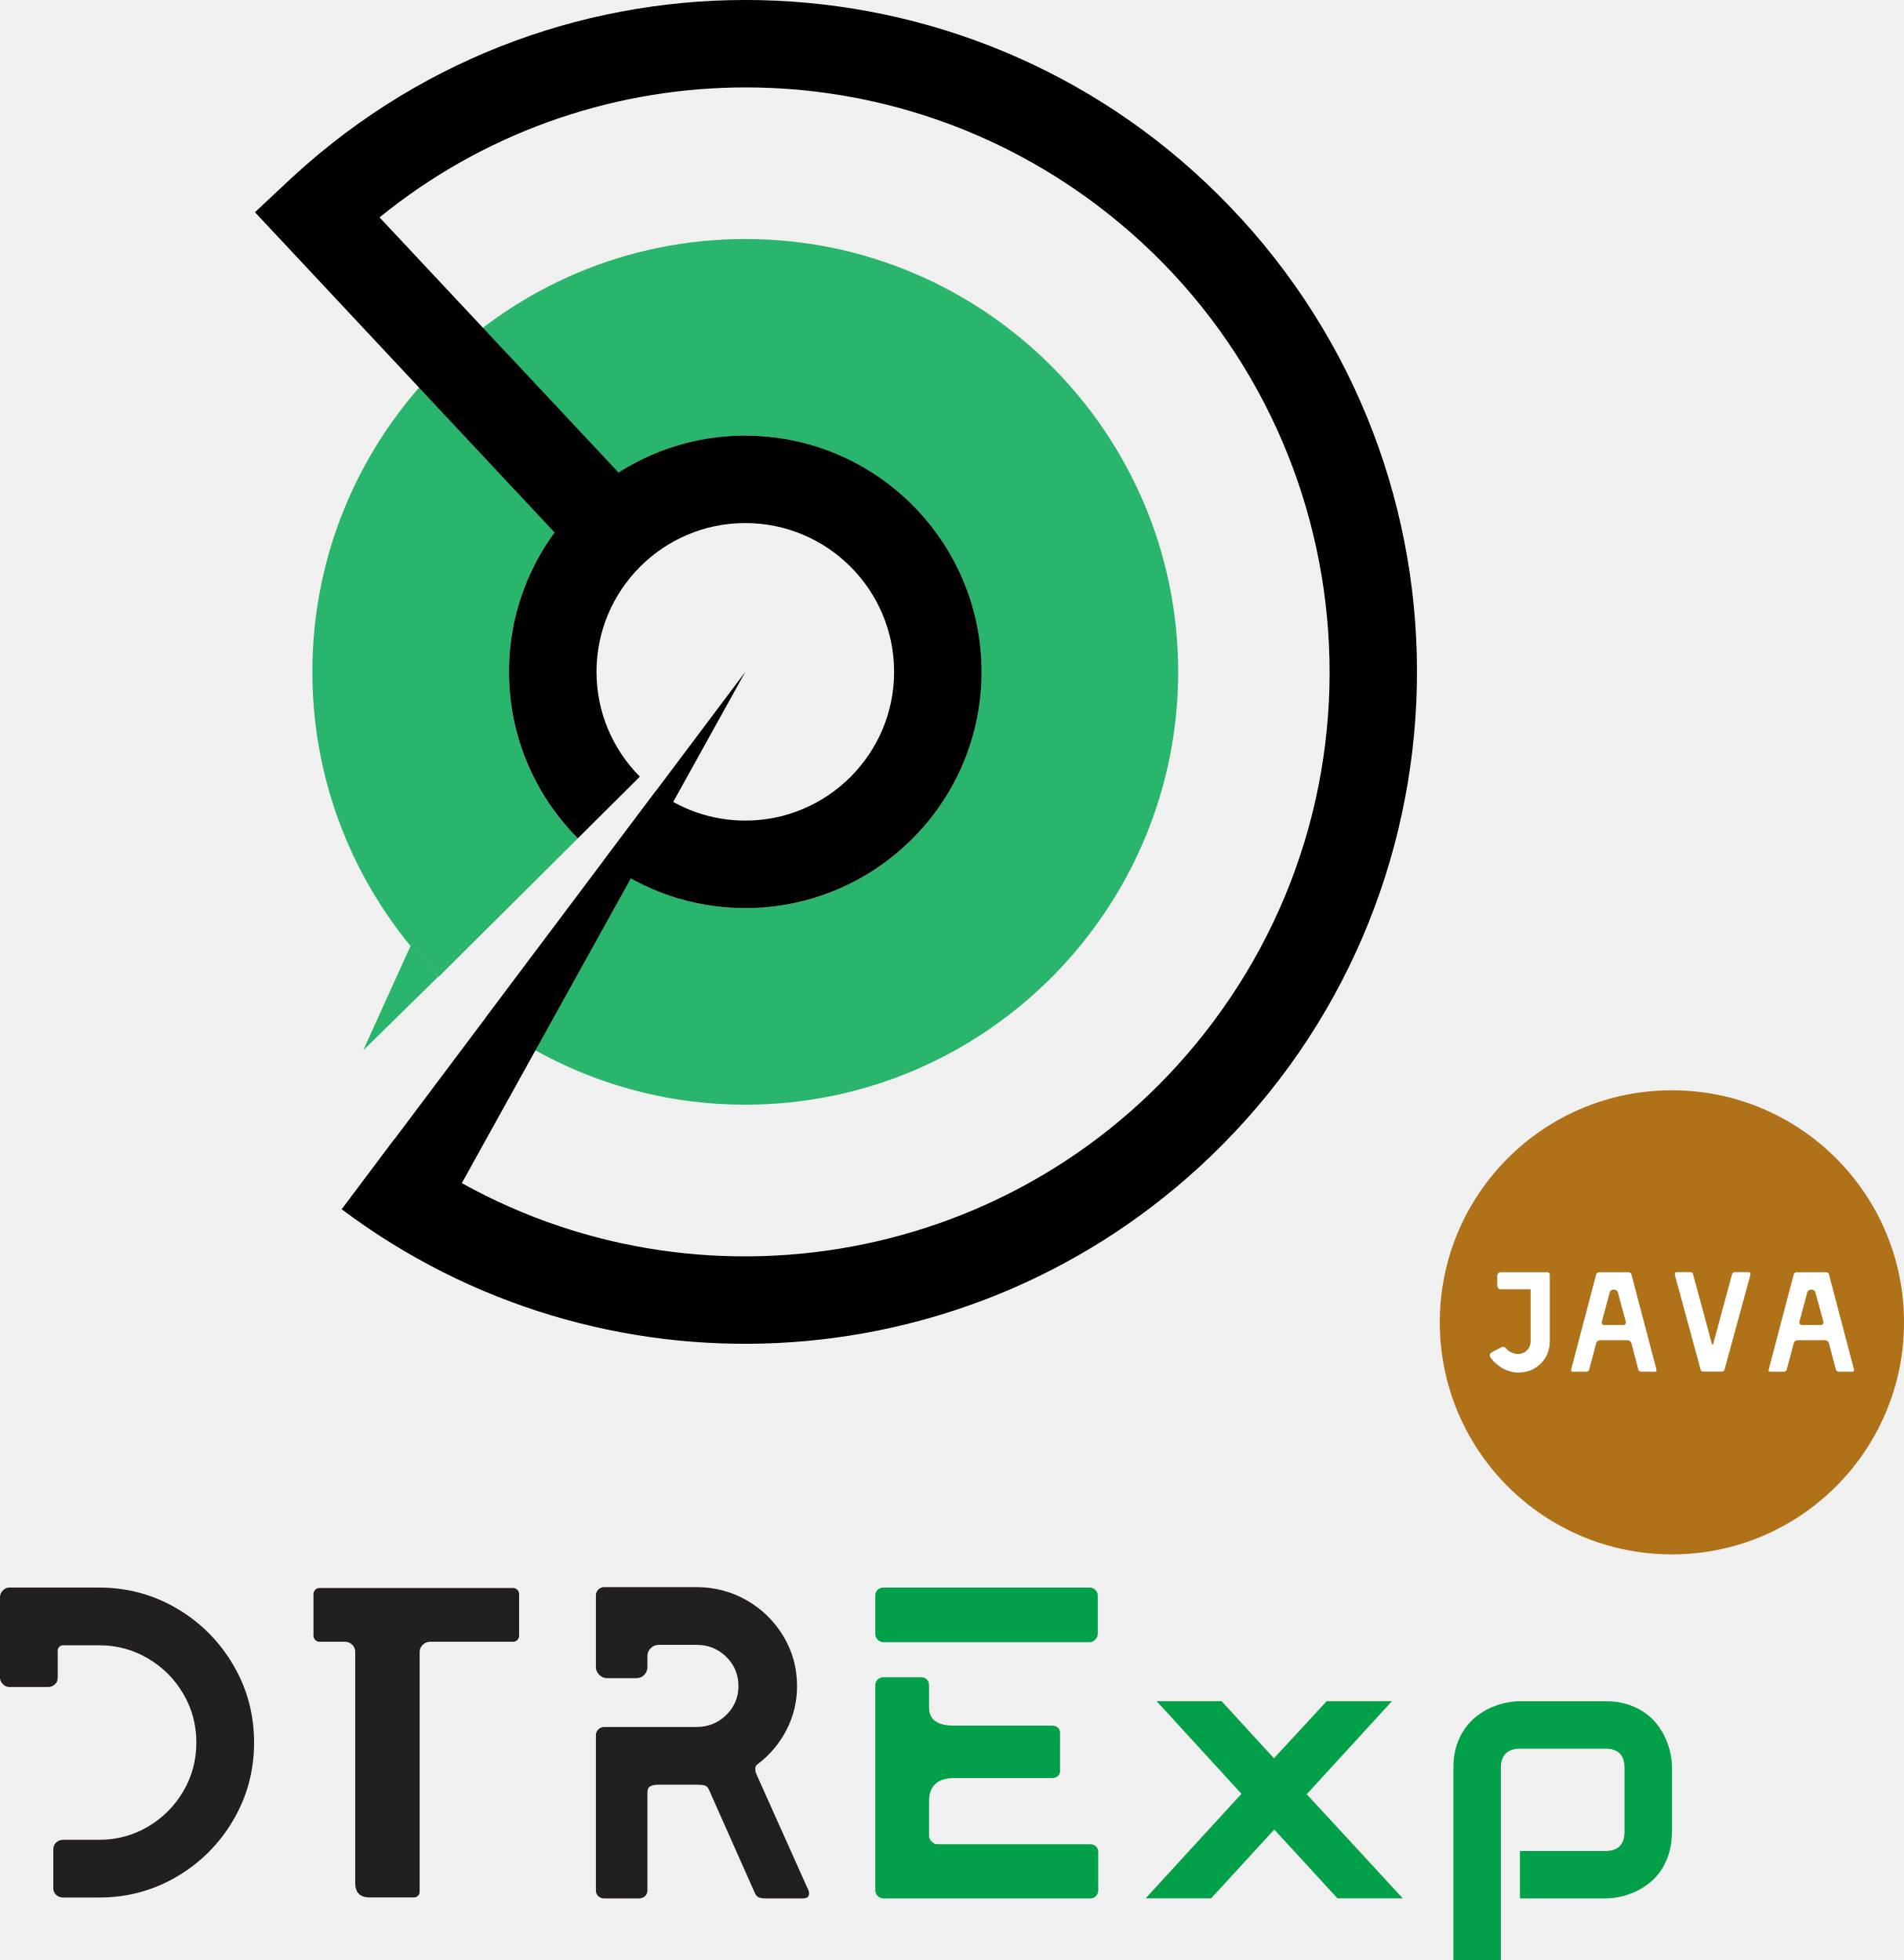
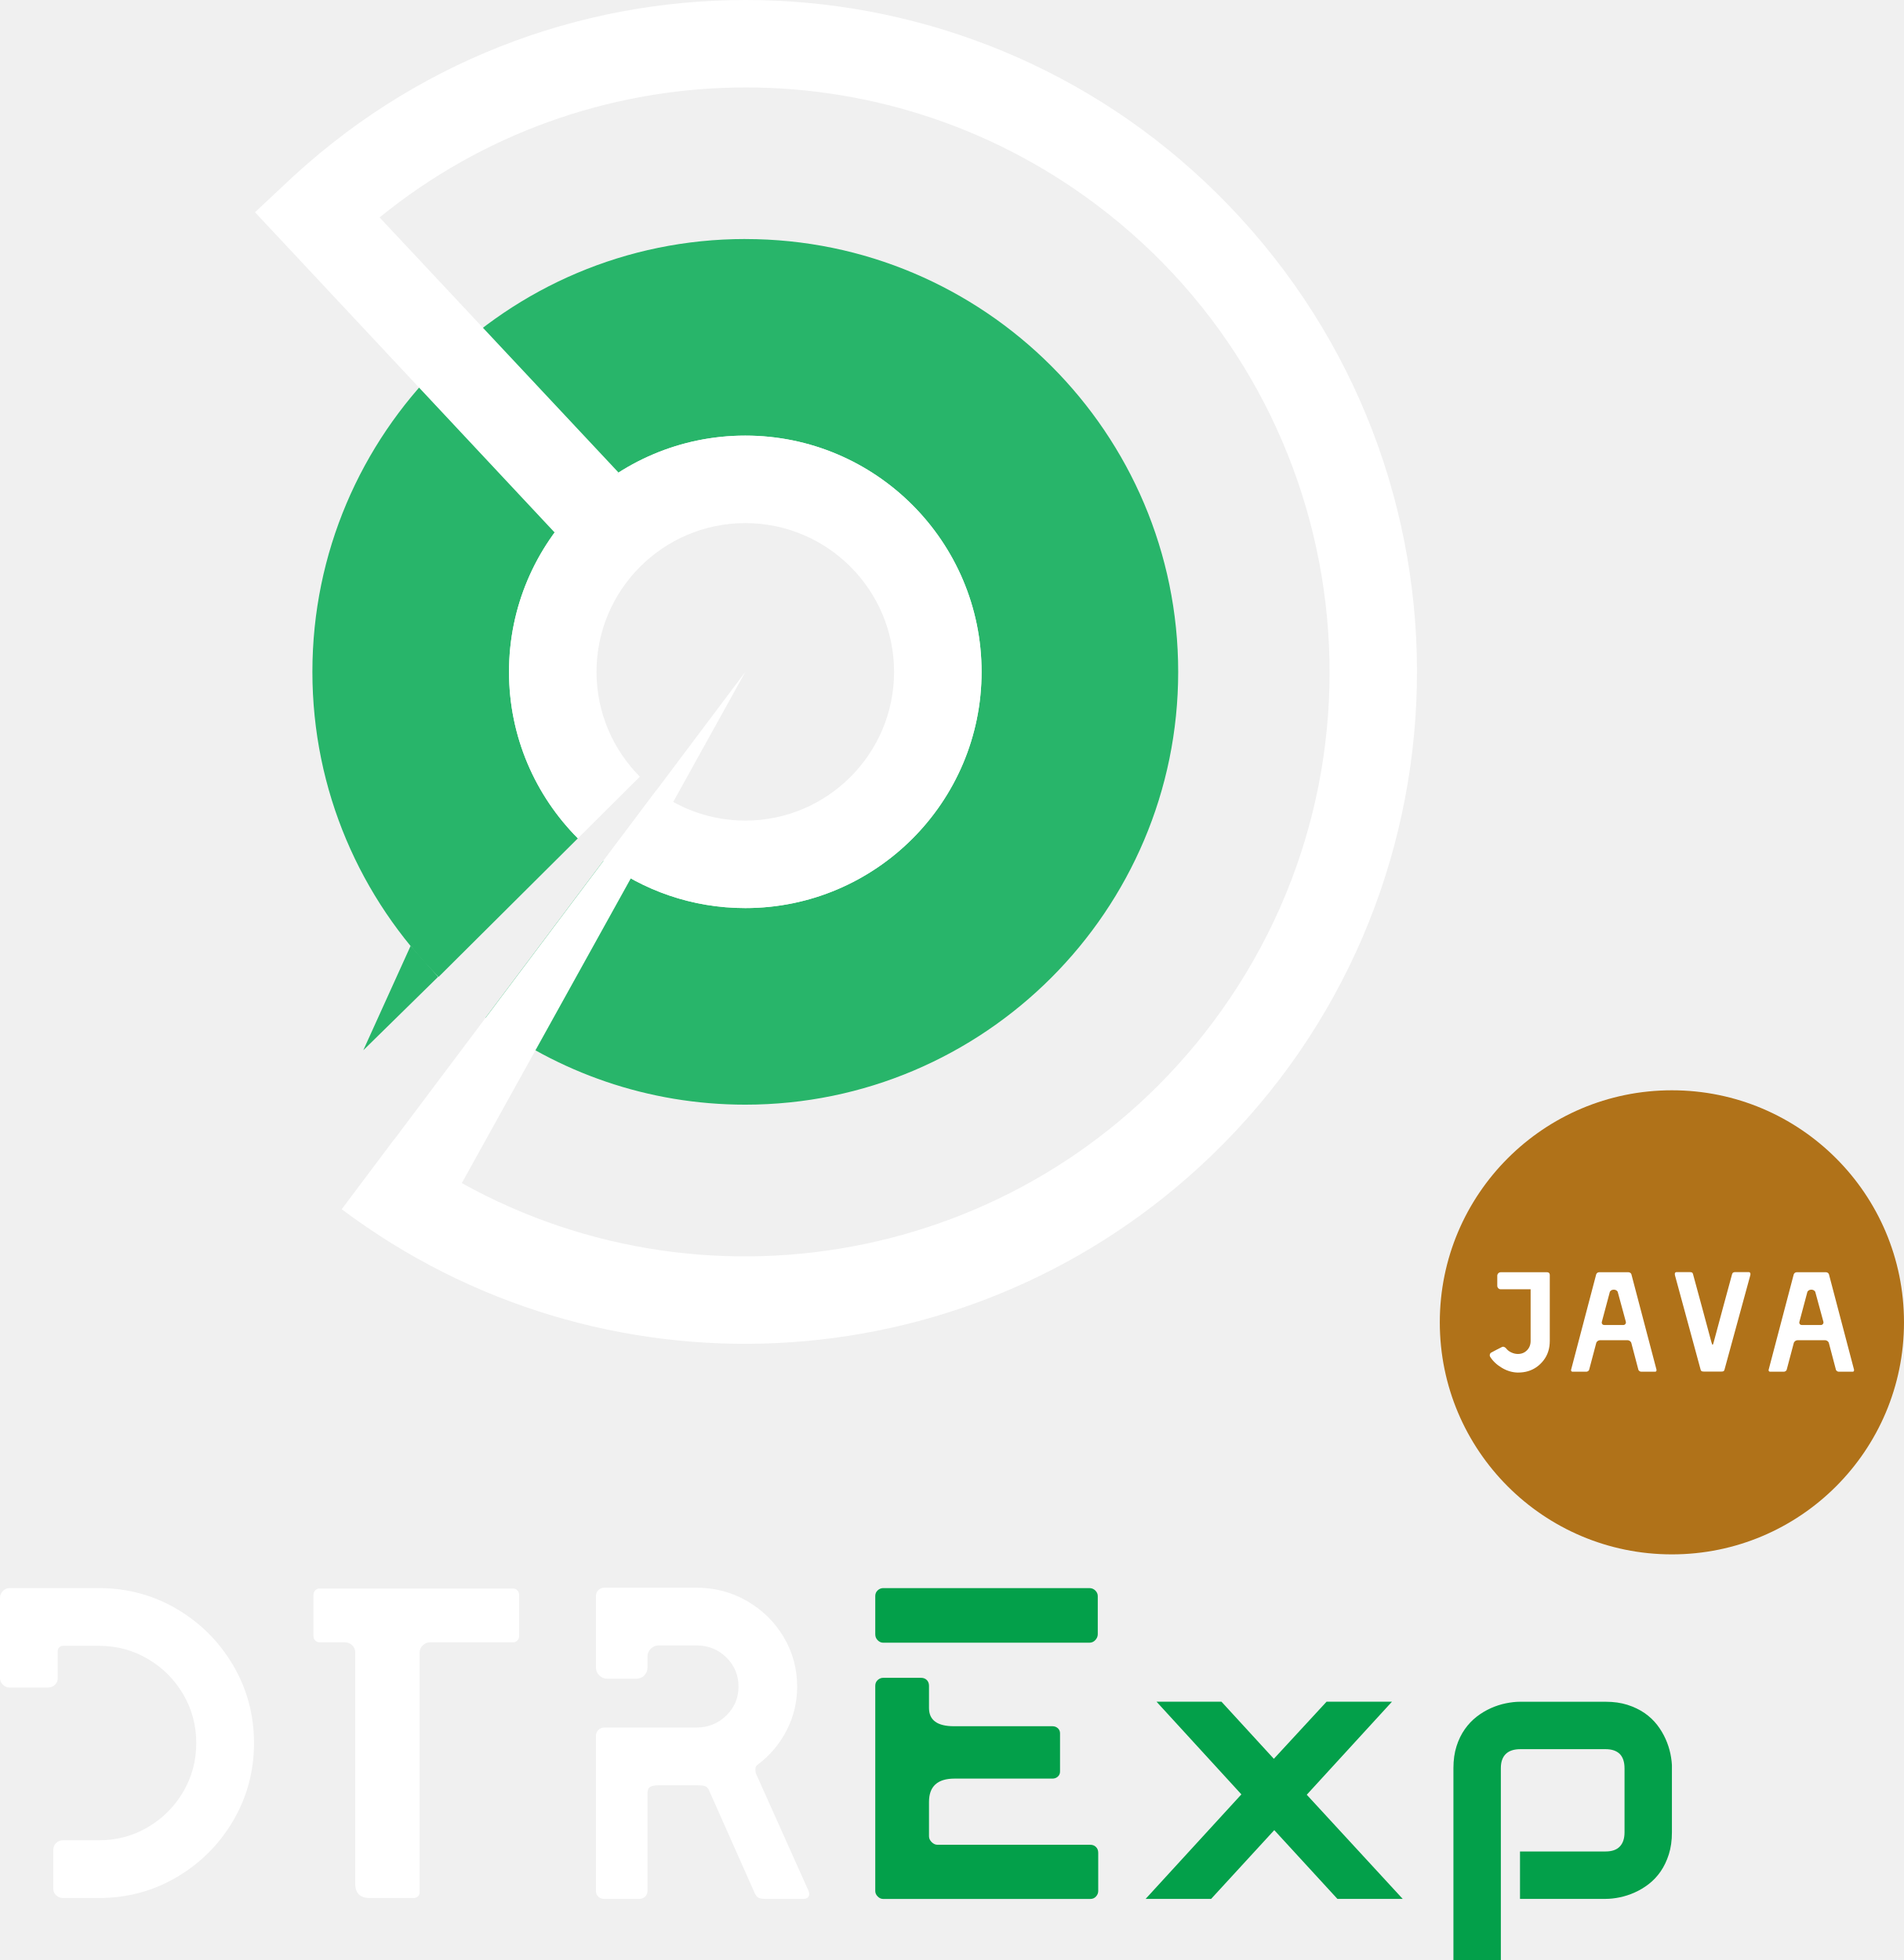
<svg xmlns="http://www.w3.org/2000/svg" viewBox="0 0 407.67 419.76">
-   <defs>
-     <style>
+   <svg x="54.6" y="0" width="248.8" height="287.8" viewBox="0 0 380.44 440.07">
+     <defs>
+       <style>
+       .st0 {
+         fill: #fff;
+       }
+ 
+       .st1 {
+         fill: #28b56a;
+       }
+     </style>
+     </defs>
+     <path class="st1" d="M50.95,309.74l-15.5,34.2,24.51-24.06-9.01-10.15h0Z" />
+     <path class="st1" d="M160.52,78.27c-78.15,0-141.73,63.59-141.73,141.74,0,38.94,15.79,74.26,41.3,99.91l45.61-45.38c-13.92-14-22.54-33.27-22.54-54.53,0-42.66,34.7-77.36,77.36-77.36s77.36,34.7,77.36,77.36-34.7,77.36-77.36,77.36c-17.41,0-33.49-5.78-46.43-15.52l-38.64,51.46c23.71,17.85,53.17,28.44,85.07,28.44h0c78.15,0,141.73-63.59,141.73-141.74s-63.58-141.73-141.73-141.73Z" />
+     <path class="st0" d="M322.79,71.51C243.46-15.29,110.59-23.91,21.16,50.24h0l-.04.03c-2.97,2.46-5.89,5.01-8.76,7.65L0,69.5l98.09,104.87,20.9-19.65L40.79,71.2c67.51-54.95,164.29-57.05,234.57-4.25,84.5,63.48,101.57,183.47,38.12,268-58.11,77.42-163.57,98.24-245.82,52.46l.07-.02,92.81-167.38-114.92,153.1s-.03-.02-.04-.03l-17.19,22.91s.02,0,.03.02l-.04.05.08-.02c84.6,63.49,202.39,57.77,280.44-13.63,89.66-82.01,95.88-221.21,13.89-310.9h0Z" />
+     <path class="st0" d="M160.52,142.65c-42.66,0-77.36,34.7-77.36,77.36,0,21.26,8.62,40.53,22.54,54.53l20.3-20.2c-8.76-8.81-14.19-20.95-14.19-34.33,0-26.86,21.85-48.71,48.71-48.71s48.71,21.85,48.71,48.71-21.85,48.71-48.71,48.71c-10.96,0-21.09-3.64-29.23-9.77l-17.2,22.9c12.94,9.74,29.02,15.52,46.43,15.52,42.66,0,77.36-34.7,77.36-77.36s-34.7-77.36-77.36-77.36Z" />
+   </svg>
+   <svg x="0" y="340" width="357.98" height="79.9" viewBox="0 0 471.36 105.15">
+     <defs>
+       <style>
      .cls-1 {
-         fill: #29b56b;
+         fill: #03a04a;
      }

      .cls-2 {
-         fill: #010101;
-       }
- 
-       .cls-3 {
-         fill: #231f20;
-       }
- 
-       .cls-4 {
-         fill: #03a04a;
+         fill: #fff;
      }
    </style>
-   </defs>
-   <g id="text">
-     <g>
-       <path class="cls-3" d="M11.41,404.38L11.41,396.11Q11.41,395.16 12.03,394.59Q12.65,394.02 13.50,394.02L21.21,394.02Q26.91,394.02 31.67,391.21Q36.43,388.41 39.23,383.65Q42.04,378.90 42.04,373.19Q42.04,367.48 39.23,362.73Q36.43,357.97 31.67,355.17Q26.91,352.36 21.21,352.36L13.50,352.36Q13.03,352.36 12.70,352.70Q12.36,353.03 12.36,353.50L12.36,359.31Q12.36,360.16 11.75,360.73Q11.13,361.30 10.27,361.30L2.00,361.30Q1.24,361.30 0.62,360.68Q0.00,360.07 0.00,359.31L0.00,342.09Q0.00,341.24 0.62,340.62Q1.24,340.00 2.00,340.00L21.21,340.00Q30.24,340.00 37.85,344.47Q45.46,348.94 49.93,356.55Q54.40,364.16 54.40,373.19Q54.40,382.22 49.93,389.83Q45.46,397.44 37.85,401.91Q30.24,406.38 21.21,406.38L13.50,406.38Q12.65,406.38 12.03,405.81Q11.41,405.24 11.41,404.38Z" />
-       <path class="cls-3" d="M76.06,403.27L76.06,353.79Q76.06,352.84 75.39,352.22Q74.73,351.60 73.78,351.60L68.36,351.60Q67.88,351.60 67.50,351.22Q67.12,350.84 67.12,350.27L67.12,341.43Q67.12,340.86 67.50,340.48Q67.88,340.10 68.36,340.10L109.91,340.10Q110.39,340.10 110.77,340.48Q111.15,340.86 111.15,341.43L111.15,350.27Q111.15,350.84 110.77,351.22Q110.39,351.60 109.91,351.60L92.13,351.60Q91.18,351.60 90.51,352.27Q89.85,352.93 89.85,353.79L89.85,405.12Q89.85,405.69 89.47,406.03Q89.09,406.36 88.61,406.36L79.15,406.36Q76.06,406.36 76.06,403.27Z" />
-       <path class="cls-3" d="M127.59,404.86L127.59,371.67Q127.59,370.90 128.11,370.38Q128.64,369.86 129.40,369.86L149.08,369.86Q152.88,369.86 155.50,367.29Q158.11,364.72 158.11,361.11Q158.11,357.40 155.50,354.83Q152.88,352.26 149.08,352.26L141.09,352.26Q140.05,352.26 139.33,352.98Q138.62,353.69 138.62,354.64L138.62,357.02Q138.62,357.97 137.95,358.68Q137.29,359.40 136.24,359.40L129.97,359.40Q129.02,359.40 128.30,358.68Q127.59,357.97 127.59,357.02L127.59,341.71Q127.59,340.95 128.11,340.42Q128.64,339.90 129.40,339.90L149.08,339.90Q154.97,339.90 159.92,342.75Q164.86,345.61 167.76,350.46Q170.66,355.31 170.66,361.11Q170.66,366.05 168.43,370.43Q166.19,374.80 162.30,377.75Q161.72,378.13 161.72,378.70Q161.72,379.27 161.82,379.65L172.85,404.29Q173.23,404.95 173.23,405.52Q173.23,406.57 171.90,406.57L164.10,406.57Q163.06,406.57 162.53,406.38Q162.01,406.19 161.63,405.43L151.74,383.17Q151.46,382.60 150.98,382.41Q150.51,382.22 149.08,382.22L141.00,382.22Q139.86,382.22 139.24,382.56Q138.62,382.89 138.62,383.93L138.62,404.86Q138.62,405.62 138.10,406.09Q137.57,406.57 136.81,406.57L129.40,406.57Q128.64,406.57 128.11,406.09Q127.59,405.62 127.59,404.86Z" />
-       <path class="cls-4" d="M187.41,349.88L187.41,341.70Q187.41,340.94 187.93,340.47Q188.46,339.99 189.12,339.99L233.25,339.99Q234.01,339.99 234.53,340.51Q235.05,341.04 235.05,341.70L235.05,349.88Q235.05,350.55 234.53,351.12Q234.01,351.69 233.25,351.69L189.12,351.69Q188.46,351.69 187.93,351.17Q187.41,350.64 187.41,349.88ZM187.41,404.86L187.41,360.92Q187.41,360.15 187.93,359.68Q188.46,359.20 189.12,359.20L197.21,359.20Q197.97,359.20 198.44,359.68Q198.92,360.15 198.92,360.92L198.92,365.68Q198.92,369.57 204.25,369.57L225.35,369.57Q226.02,369.57 226.50,370.00Q226.97,370.43 226.97,371.09L226.97,379.27Q226.97,379.94 226.50,380.37Q226.02,380.79 225.35,380.79L204.39,380.79Q198.92,380.79 198.92,385.79L198.92,393.16Q198.92,393.82 199.49,394.40Q200.06,394.97 200.72,394.97L233.44,394.97Q234.20,394.97 234.67,395.44Q235.15,395.92 235.15,396.68L235.15,404.86Q235.15,405.52 234.67,406.05Q234.20,406.57 233.44,406.57L189.12,406.57Q188.46,406.57 187.93,406.05Q187.41,405.52 187.41,404.86Z" />
-       <path class="cls-4" d="M298.03,364.33l-18.24,19.92,20.55,22.3h-13.98l-13.52-14.73-13.52,14.73h-14.02l20.51-22.38-18.16-19.84h13.91l11.21,12.23,11.29-12.23h13.98Z" />
-       <path class="cls-4" d="M357.98,392.3c0,1.75-.22,3.31-.66,4.71-.44,1.39-1.03,2.62-1.76,3.67-.73,1.05-1.58,1.95-2.54,2.7-.96.74-1.97,1.35-3.03,1.82s-2.12.81-3.18,1.04c-1.07.22-2.08.33-3.05.33h-18.32v-10.16h18.32c1.35,0,2.37-.35,3.05-1.05.68-.7,1.02-1.72,1.02-3.05v-13.67c0-1.41-.35-2.45-1.04-3.12-.69-.68-1.7-1.02-3.03-1.02h-18.24c-1.38,0-2.42.35-3.12,1.04-.7.69-1.05,1.7-1.05,3.03v41.21h-10.16v-41.21c0-1.74.22-3.31.66-4.69.44-1.38,1.04-2.6,1.78-3.65s1.59-1.95,2.56-2.7c.96-.74,1.97-1.35,3.03-1.82s2.12-.81,3.2-1.04c1.08-.22,2.09-.33,3.03-.33h18.32c1.74,0,3.31.22,4.69.66,1.38.44,2.6,1.03,3.65,1.76,1.05.73,1.95,1.58,2.7,2.54.74.96,1.35,1.97,1.82,3.03s.81,2.12,1.04,3.18c.22,1.07.33,2.08.33,3.05v13.75Z" />
-     </g>
-   </g>
-   <g id="mark">
-     <g>
-       <path class="cls-1" d="M87.91,202.57l-10.14,22.37,16.03-15.74-5.89-6.64h0Z" />
-       <path class="cls-1" d="M159.57,51.19c-51.11,0-92.69,41.59-92.69,92.7,0,25.47,10.33,48.57,27.01,65.34l29.83-29.68c-9.1-9.16-14.74-21.76-14.74-35.66,0-27.9,22.69-50.59,50.59-50.59s50.59,22.69,50.59,50.59-22.69,50.59-50.59,50.59c-11.39,0-21.9-3.78-30.37-10.15l-25.27,33.65c15.51,11.67,34.77,18.6,55.64,18.6h0c51.11,0,92.69-41.59,92.69-92.7s-41.58-92.69-92.69-92.69h0Z" />
-       <path class="cls-2" d="M265.69,46.77C213.81-10,126.91-15.64,68.43,32.86h0l-.03.02c-1.94,1.61-3.85,3.28-5.73,5l-8.08,7.57,64.15,68.58,13.67-12.85-51.14-54.62c44.15-35.94,107.44-37.31,153.41-2.78,55.26,41.52,66.43,119.99,24.93,175.27-38,50.63-106.97,64.25-160.77,34.31h.05s60.7-109.48,60.7-109.48l-75.16,100.13s-.02-.01-.03-.02l-11.24,14.98s.01,0,.02.01l-.03.03h.05c55.33,41.51,132.36,37.77,183.41-8.93,58.64-53.63,62.71-144.67,9.08-203.33h0Z" />
-       <path class="cls-2" d="M159.57,93.29c-27.9,0-50.59,22.69-50.59,50.59,0,13.9,5.64,26.51,14.74,35.66l13.28-13.21c-5.73-5.76-9.28-13.7-9.28-22.45,0-17.57,14.29-31.86,31.86-31.86s31.86,14.29,31.86,31.86-14.29,31.86-31.86,31.86c-7.17,0-13.79-2.38-19.12-6.39l-11.25,14.98c8.46,6.37,18.98,10.15,30.37,10.15,27.9,0,50.59-22.69,50.59-50.59s-22.69-50.59-50.59-50.59h0Z" />
-     </g>
-   </g>
+     </defs>
+     <path class="cls-2" d="M15.02,84.88L15.02,73.99Q15.02,72.74 15.84,71.99Q16.65,71.23 17.78,71.23L27.92,71.23Q35.43,71.23 41.69,67.54Q47.95,63.85 51.64,57.59Q55.33,51.33 55.33,43.82Q55.33,36.30 51.64,30.04Q47.95,23.78 41.69,20.09Q35.43,16.40 27.92,16.40L17.78,16.40Q17.15,16.40 16.71,16.83Q16.27,17.27 16.27,17.90L16.27,25.54Q16.27,26.66 15.46,27.41Q14.65,28.16 13.52,28.16L2.63,28.16Q1.63,28.16 0.81,27.35Q0.00,26.54 0.00,25.54L0.00,2.87Q0.00,1.75 0.81,0.93Q1.63,0.12 2.63,0.12L27.92,0.12Q39.81,0.12 49.83,6.00Q59.84,11.89 65.73,21.90Q71.61,31.92 71.61,43.82Q71.61,55.71 65.73,65.73Q59.84,75.74 49.83,81.63Q39.81,87.51 27.92,87.51L17.78,87.51Q16.65,87.51 15.84,86.76Q15.02,86.01 15.02,84.88Z" />
+     <path class="cls-2" d="M100.15,83.44L100.15,18.28Q100.15,17.03 99.27,16.21Q98.40,15.40 97.14,15.40L90.01,15.40Q89.38,15.40 88.88,14.90Q88.38,14.40 88.38,13.65L88.38,2.00Q88.38,1.25 88.88,0.75Q89.38,0.25 90.01,0.25L144.72,0.25Q145.35,0.25 145.85,0.75Q146.35,1.25 146.35,2.00L146.35,13.65Q146.35,14.40 145.85,14.90Q145.35,15.40 144.72,15.40L121.31,15.40Q120.06,15.40 119.18,16.27Q118.30,17.15 118.30,18.28L118.30,85.88Q118.30,86.63 117.80,87.07Q117.30,87.51 116.68,87.51L104.22,87.51Q100.15,87.51 100.15,83.44Z" />
+     <path class="cls-2" d="M168.01,85.52L168.01,41.82Q168.01,40.82 168.70,40.13Q169.39,39.44 170.39,39.44L196.31,39.44Q201.32,39.44 204.76,36.06Q208.21,32.68 208.21,27.92Q208.21,23.04 204.76,19.66Q201.32,16.28 196.31,16.28L185.79,16.28Q184.42,16.28 183.48,17.22Q182.54,18.15 182.54,19.41L182.54,22.54Q182.54,23.79 181.66,24.73Q180.78,25.67 179.41,25.67L171.14,25.67Q169.89,25.67 168.95,24.73Q168.01,23.79 168.01,22.54L168.01,2.38Q168.01,1.38 168.70,0.69Q169.39,0.00 170.39,0.00L196.31,0.00Q204.08,0.00 210.59,3.76Q217.10,7.51 220.92,13.90Q224.74,20.28 224.74,27.92Q224.74,34.43 221.80,40.19Q218.85,45.95 213.72,49.83Q212.97,50.33 212.97,51.08Q212.97,51.84 213.09,52.34L227.62,84.77Q228.12,85.64 228.12,86.39Q228.12,87.77 226.37,87.77L216.10,87.77Q214.72,87.77 214.03,87.52Q213.34,87.27 212.84,86.27L199.82,56.97Q199.44,56.22 198.82,55.97Q198.19,55.72 196.31,55.72L185.67,55.72Q184.16,55.72 183.35,56.16Q182.54,56.59 182.54,57.97L182.54,85.52Q182.54,86.52 181.85,87.14Q181.16,87.77 180.16,87.77L170.39,87.77Q169.39,87.77 168.70,87.14Q168.01,86.52 168.01,85.52Z" />
+     <path class="cls-1" d="M246.76,13.14L246.76,2.37Q246.76,1.37 247.45,0.75Q248.14,0.12 249.01,0.12L307.12,0.12Q308.12,0.12 308.81,0.81Q309.49,1.50 309.49,2.37L309.49,13.14Q309.49,14.02 308.81,14.77Q308.12,15.52 307.12,15.52L249.01,15.52Q248.14,15.52 247.45,14.83Q246.76,14.15 246.76,13.14ZM246.76,85.53L246.76,27.67Q246.76,26.67 247.45,26.04Q248.14,25.42 249.01,25.42L259.66,25.42Q260.66,25.42 261.29,26.04Q261.91,26.67 261.91,27.67L261.91,33.94Q261.91,39.07 268.93,39.07L296.72,39.07Q297.60,39.07 298.23,39.63Q298.85,40.19 298.85,41.07L298.85,51.84Q298.85,52.72 298.23,53.28Q297.60,53.84 296.72,53.84L269.11,53.84Q261.91,53.84 261.91,60.42L261.91,70.12Q261.91,71.00 262.66,71.75Q263.41,72.50 264.29,72.50L307.37,72.50Q308.37,72.50 308.99,73.13Q309.62,73.75 309.62,74.76L309.62,85.53Q309.62,86.40 308.99,87.09Q308.37,87.78 307.37,87.78L249.01,87.78Q248.14,87.78 247.45,87.09Q246.76,86.40 246.76,85.53Z" />
+     <path class="cls-1" d="M392.43,32.16l-24.02,26.23,27.05,29.37h-18.41l-17.8-19.39-17.8,19.39h-18.47l27-29.47-23.92-26.13h18.31l14.76,16.1,14.86-16.1h18.41Z" />
+     <path class="cls-1" d="M471.36,68.99c0,2.3-.29,4.36-.87,6.2-.58,1.83-1.36,3.45-2.31,4.83-.96,1.39-2.08,2.57-3.34,3.55-1.27.98-2.6,1.77-3.99,2.39s-2.79,1.07-4.19,1.36c-1.41.29-2.74.44-4.01.44h-24.12v-13.37h24.12c1.78,0,3.12-.46,4.01-1.39.89-.93,1.34-2.26,1.34-4.01v-18c0-1.85-.46-3.22-1.36-4.11-.91-.89-2.24-1.34-3.99-1.34h-24.02c-1.82,0-3.19.46-4.11,1.36-.93.91-1.39,2.24-1.39,3.99v54.26h-13.37v-54.26c0-2.3.29-4.35.87-6.17.58-1.82,1.36-3.42,2.34-4.81s2.1-2.57,3.37-3.55c1.27-.98,2.6-1.77,3.99-2.39s2.79-1.07,4.22-1.36c1.42-.29,2.75-.44,3.99-.44h24.12c2.3,0,4.35.29,6.17.87,1.82.58,3.42,1.36,4.81,2.31,1.39.96,2.57,2.08,3.55,3.34.98,1.27,1.77,2.6,2.39,3.99s1.07,2.79,1.36,4.19c.29,1.41.44,2.74.44,4.01v18.11Z" />
+   </svg>
  <g id="badge">
    <rect x="308.28" y="233.50" width="99.39" height="99.39" rx="49.69" ry="49.69" fill="#b07219" />
    <g>
      <path fill="#ffffff" d="M319.066 290.579Q318.975 290.427 318.975 290.244Q318.975 290.093 319.051 289.925Q319.127 289.758 319.248 289.698Q319.674 289.454 320.388 289.09Q321.102 288.725 321.527 288.512Q321.679 288.421 321.831 288.421Q322.135 288.421 322.469 288.756Q322.864 289.303 323.578 289.637Q324.292 289.971 324.991 289.971Q326.176 289.971 326.951 289.181Q327.726 288.391 327.726 287.176V276.115H321.315Q321.011 276.115 320.798 275.887Q320.585 275.659 320.585 275.355V273.229Q320.585 272.925 320.798 272.697Q321.011 272.469 321.315 272.469H331.281Q331.524 272.469 331.676 272.621Q331.828 272.773 331.828 273.016V287.176Q331.828 289.606 330.506 291.323Q329.185 293.04 327.21 293.648Q326.207 293.952 324.991 293.952Q323.229 293.921 321.588 292.949Q319.947 291.976 319.066 290.579Z" />
      <path fill="#ffffff" d="M336.386 293.374 341.764 272.925Q341.825 272.742 341.992 272.606Q342.159 272.469 342.372 272.469H348.692Q348.874 272.469 349.057 272.59Q349.239 272.712 349.3 272.894L354.678 293.344V293.435Q354.678 293.769 354.374 293.769H351.397Q351.214 293.769 351.017 293.632Q350.819 293.496 350.789 293.313L349.3 287.662Q349.239 287.388 348.996 287.206Q348.753 287.024 348.479 287.024H342.585Q342.311 287.024 342.068 287.206Q341.825 287.388 341.764 287.662L340.275 293.283Q340.245 293.496 340.047 293.632Q339.85 293.769 339.668 293.769H336.69Q336.538 293.769 336.447 293.648Q336.356 293.526 336.386 293.374ZM347.538 283.772Q347.841 283.772 348.009 283.56Q348.176 283.347 348.115 283.073L346.413 276.814Q346.383 276.571 346.14 276.389Q345.897 276.206 345.623 276.206H345.441Q345.167 276.206 344.924 276.389Q344.681 276.571 344.651 276.814L342.98 283.073L342.949 283.225Q342.949 283.468 343.101 283.62Q343.253 283.772 343.527 283.772Z" />
      <path fill="#ffffff" d="M374.793 272.864Q374.793 273.016 374.763 273.107L369.233 293.344Q369.172 293.587 369.02 293.663Q368.868 293.739 368.564 293.739H364.827Q364.523 293.739 364.356 293.663Q364.189 293.587 364.128 293.344L358.628 273.107Q358.598 273.016 358.598 272.833Q358.598 272.438 358.993 272.438H361.758Q362.092 272.438 362.259 272.514Q362.426 272.59 362.487 272.833Q363.065 274.991 364.402 279.883Q365.739 284.775 366.437 287.449Q366.589 287.996 366.68 287.996Q366.802 287.996 366.924 287.449Q367.622 284.775 368.959 279.883Q370.296 274.991 370.874 272.833Q370.965 272.59 371.132 272.514Q371.299 272.438 371.603 272.438H374.398Q374.793 272.438 374.793 272.864Z" />
      <path fill="#ffffff" d="M378.683 293.374 384.061 272.925Q384.122 272.742 384.289 272.606Q384.456 272.469 384.669 272.469H390.989Q391.171 272.469 391.354 272.59Q391.536 272.712 391.597 272.894L396.975 293.344V293.435Q396.975 293.769 396.671 293.769H393.693Q393.511 293.769 393.314 293.632Q393.116 293.496 393.086 293.313L391.597 287.662Q391.536 287.388 391.293 287.206Q391.05 287.024 390.776 287.024H384.882Q384.608 287.024 384.365 287.206Q384.122 287.388 384.061 287.662L382.572 293.283Q382.542 293.496 382.344 293.632Q382.147 293.769 381.964 293.769H378.987Q378.835 293.769 378.744 293.648Q378.652 293.526 378.683 293.374ZM389.834 283.772Q390.138 283.772 390.305 283.56Q390.472 283.347 390.412 283.073L388.71 276.814Q388.68 276.571 388.437 276.389Q388.194 276.206 387.92 276.206H387.738Q387.464 276.206 387.221 276.389Q386.978 276.571 386.948 276.814L385.277 283.073L385.246 283.225Q385.246 283.468 385.398 283.62Q385.55 283.772 385.823 283.772Z" />
    </g>
  </g>
</svg>
